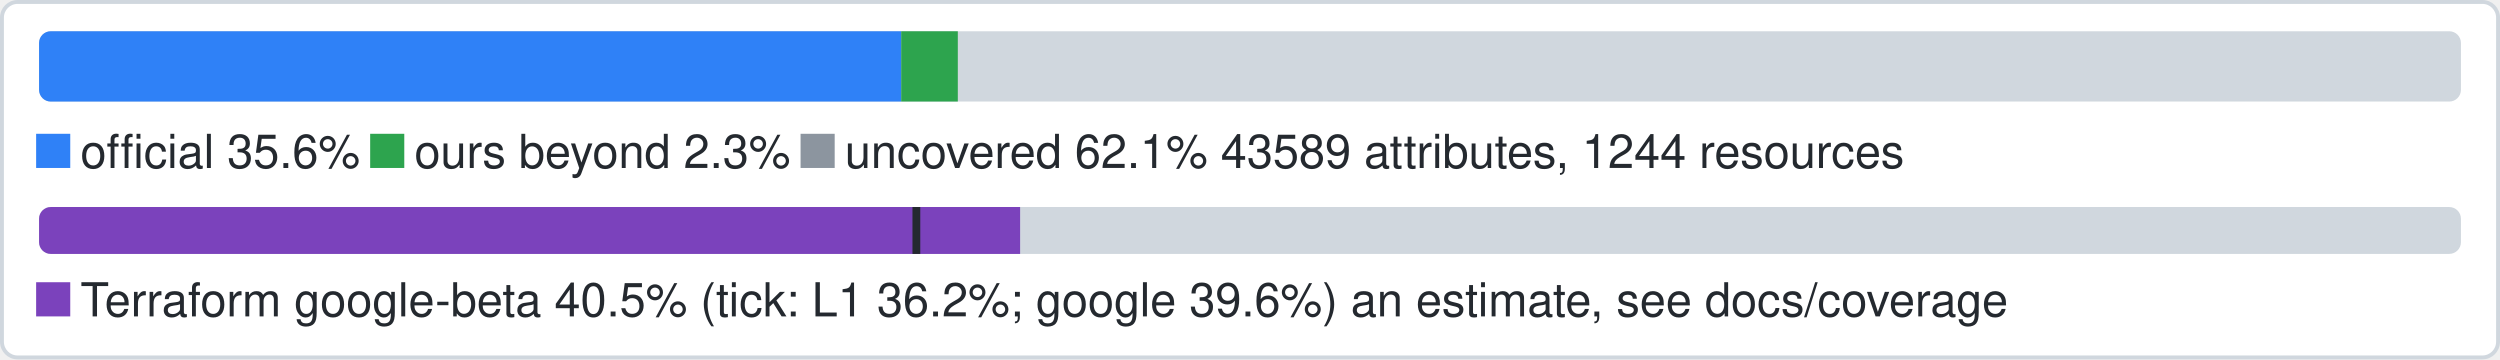
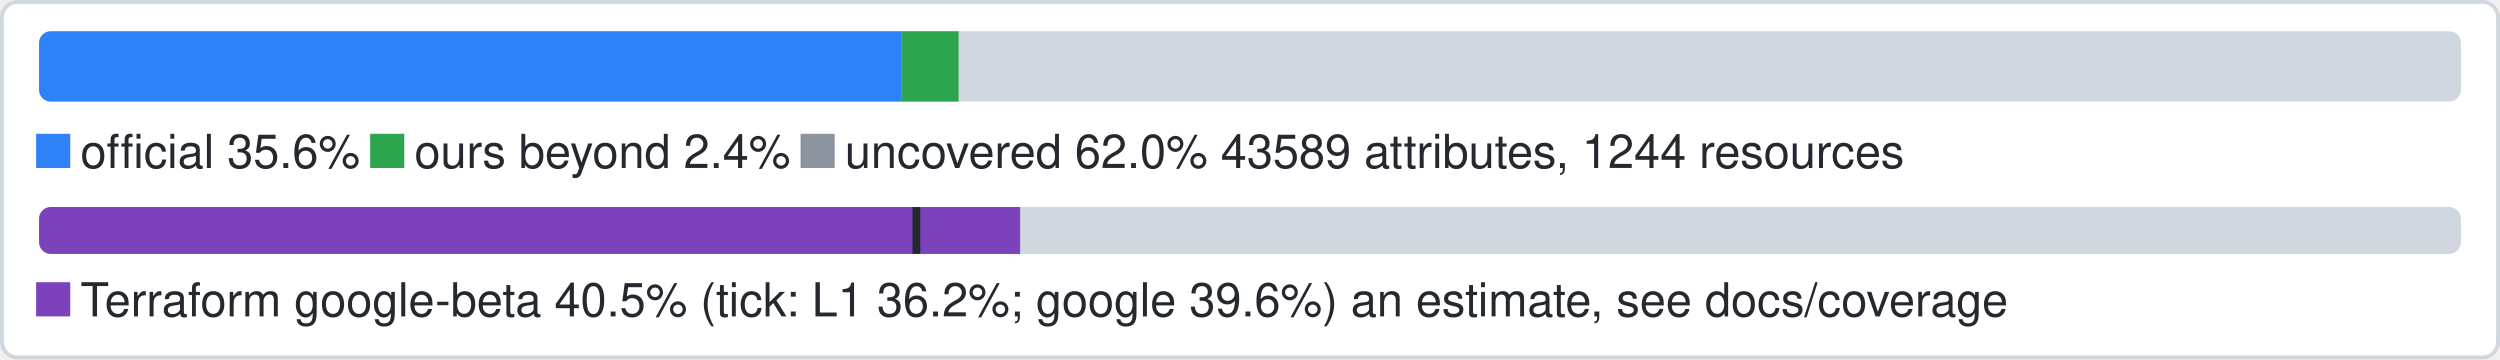
- <svg xmlns="http://www.w3.org/2000/svg" width="640" height="92" viewBox="0 0 640 92" role="img" aria-label="Google Cloud, all services: official 35.6%, ours beyond official 2.3%, uncovered 62.1% of 43589 attributes; Terraform google-beta 40.5% (L1 36.2%), an estimate">
+ <svg xmlns="http://www.w3.org/2000/svg" width="640" height="92" viewBox="0 0 640 92" role="img" aria-label="Google Cloud, all services: official 35.6%, ours beyond official 2.4%, uncovered 62.0% of 43589 attributes; Terraform google-beta 40.5% (L1 36.2%), an estimate">
  <rect x="0.5" y="0.5" width="639" height="91" rx="4" fill="#ffffff" stroke="#d0d7de" />
  <clipPath id="c">
    <rect x="10" y="8" width="620" height="18" rx="3" />
  </clipPath>
  <g clip-path="url(#c)">
    <rect x="10" y="8" width="620" height="18" fill="#d0d7de" />
    <rect x="10.00" y="8" width="220.71" height="18" fill="#2f81f7" />
-     <rect x="230.71" y="8" width="14.49" height="18" fill="#2da44e" />
+     <rect x="230.71" y="8" width="14.68" height="18" fill="#2da44e" />
  </g>
  <text x="10" y="43" font-family="-apple-system,BlinkMacSystemFont,Segoe UI,Helvetica,Arial,sans-serif" font-size="12" fill="#24292f">
-     <tspan fill="#2f81f7">■</tspan> official 35.6%   <tspan fill="#2da44e">■</tspan> ours beyond 2.3%   <tspan fill="#8c959f">■</tspan> uncovered 62.1%   43589 attributes, 1244 resources</text>
+     <tspan fill="#2f81f7">■</tspan> official 35.6%   <tspan fill="#2da44e">■</tspan> ours beyond 2.4%   <tspan fill="#8c959f">■</tspan> uncovered 62.0%   43589 attributes, 1244 resources</text>
  <clipPath id="t">
    <rect x="10" y="53" width="620" height="12" rx="3" />
  </clipPath>
  <g clip-path="url(#t)">
    <rect x="10" y="53" width="620" height="12" fill="#d0d7de" />
    <rect x="10" y="53" width="251.15" height="12" fill="#7b42bc" />
    <rect x="233.59" y="53" width="2" height="12" fill="#24292f" />
  </g>
  <text x="10" y="81" font-family="-apple-system,BlinkMacSystemFont,Segoe UI,Helvetica,Arial,sans-serif" font-size="12" fill="#24292f">
    <tspan fill="#7b42bc">■</tspan> Terraform google-beta 40.5% (tick: L1 36.2%; google 39.6%)   an estimate, see docs/coverage</text>
</svg>
